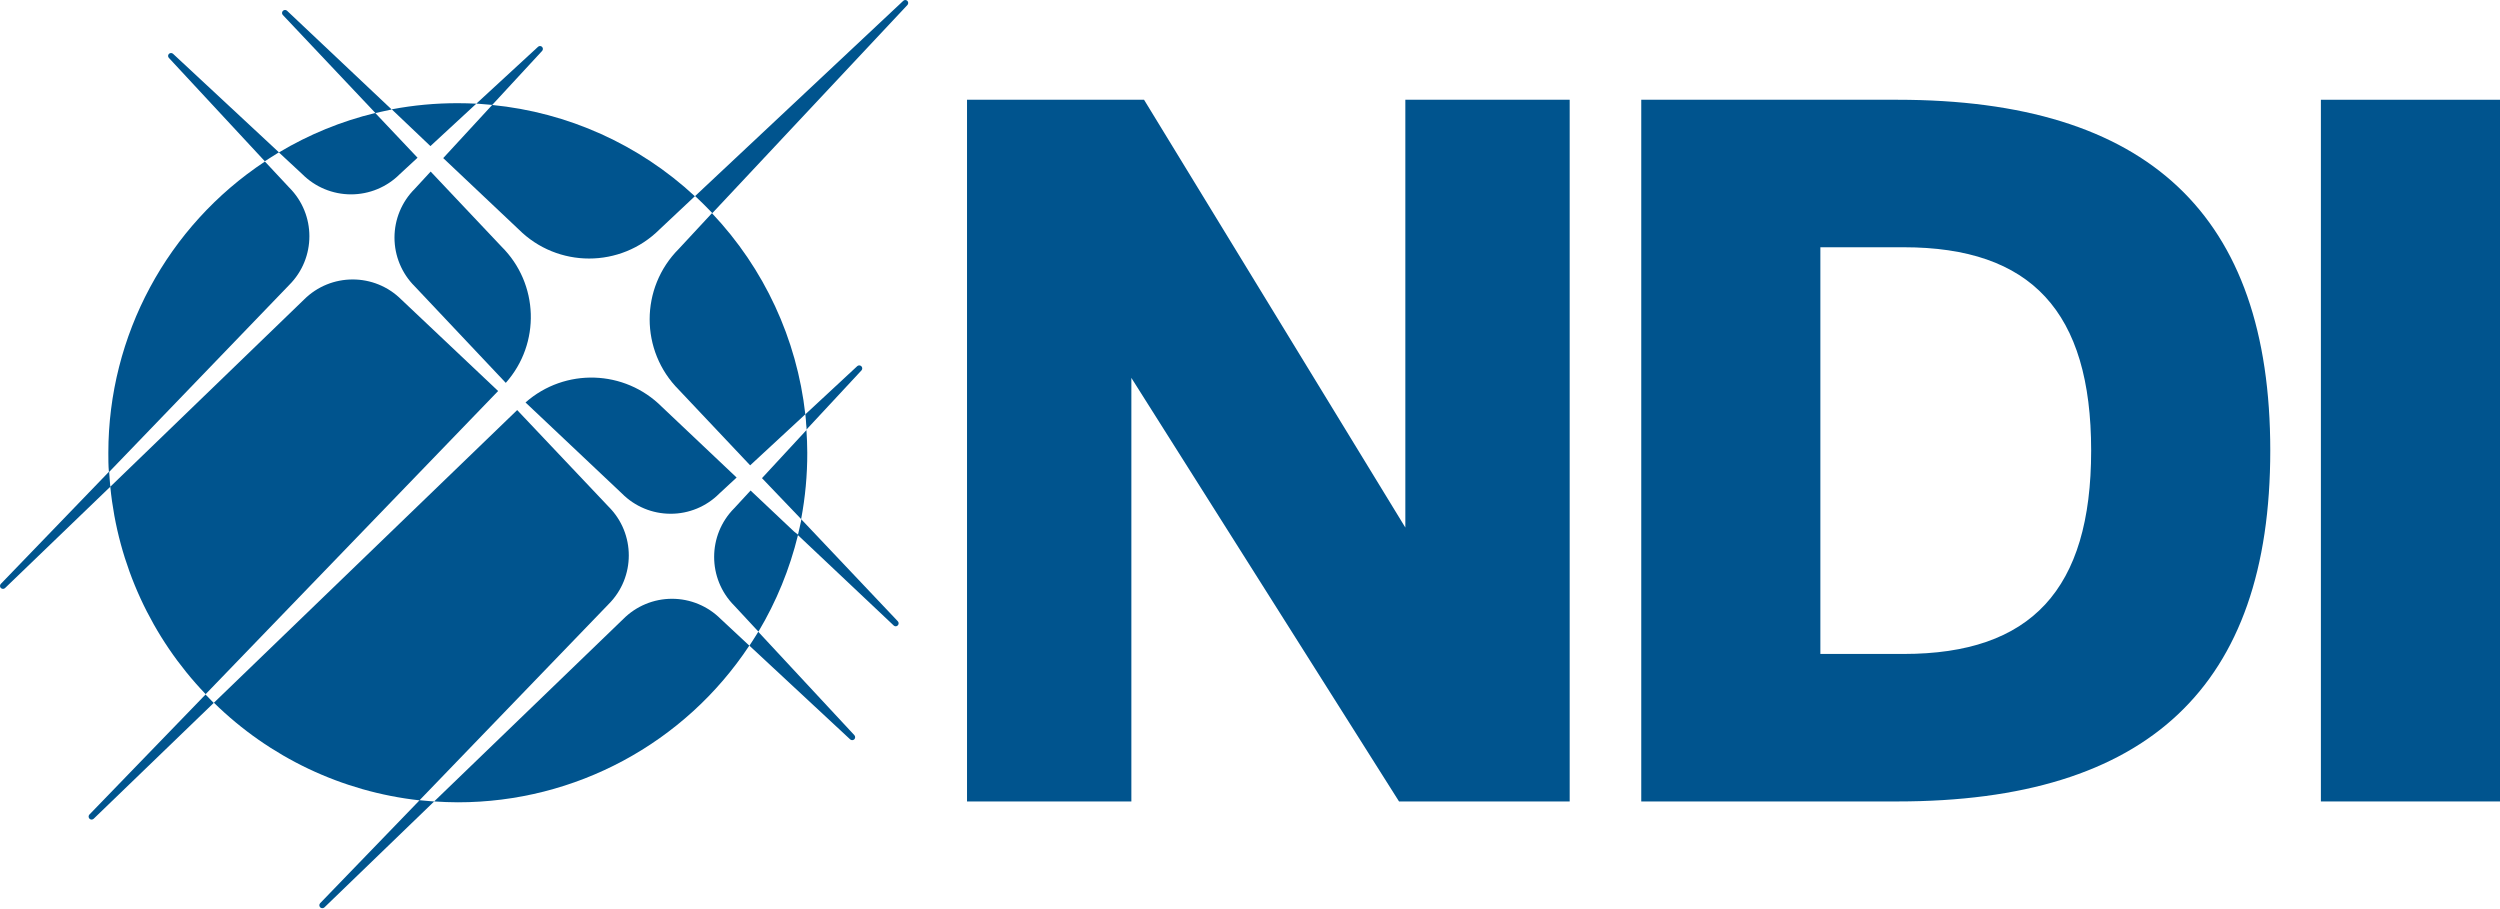
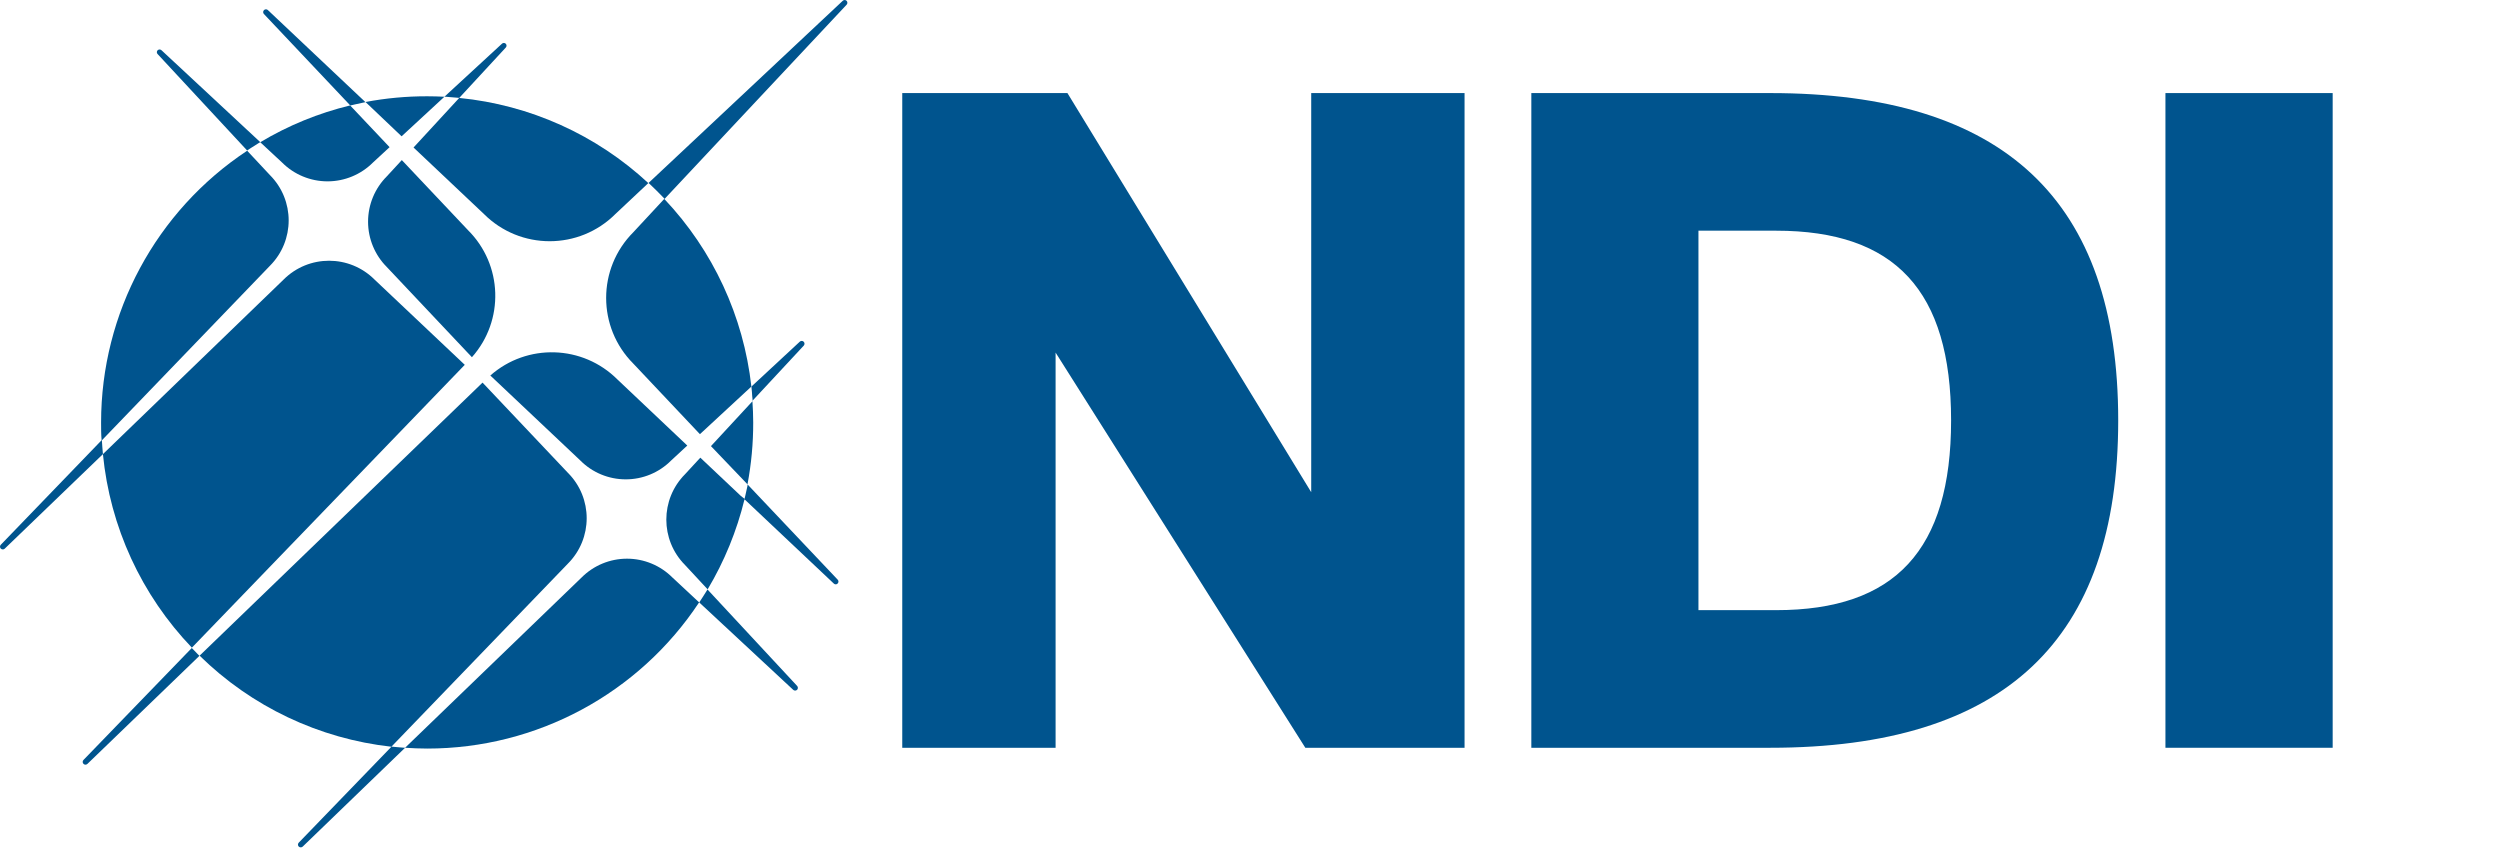
- <svg xmlns="http://www.w3.org/2000/svg" viewBox="0 0 407.98 148.22">
-   <defs>
-     <style>.a{fill:#00548e;}</style>
+ <svg xmlns="http://www.w3.org/2000/svg" viewBox="0 0 437.268 148.211" version="1.1" id="svg13" width="437.268" height="148.211">
+   <defs id="defs1">
+     <style id="style1">.a{fill:#00548e;}</style>
  </defs>
-   <path class="a" d="M256.16,157.18H228.31L184.63,88.06v69.12H157.81V42.67H186.7l42.64,69.81V42.67h26.82Z" transform="translate(0 -26.39)" />
-   <path class="a" d="M267.84,42.67h41.78c40.93,0,60.87,18.74,60.87,57.25s-19.94,57.26-60.87,57.26H267.84Zm42.82,90.44c20.8,0,30.6-10.49,30.6-33.19s-9.8-33.18-30.6-33.18H297.07v66.37Z" transform="translate(0 -26.39)" />
-   <path class="a" d="M408,157.18H378.75V42.67H408Z" transform="translate(0 -26.39)" />
-   <path class="a" d="M109.43,110.23a11.16,11.16,0,0,0,7.95-3.29l2.83-2.62L108,92.77a16.25,16.25,0,0,0-22.24-.7l15.74,14.86A11.17,11.17,0,0,0,109.43,110.23Z" transform="translate(0 -26.39)" />
-   <path class="a" d="M70.41,157.15l-.94-.08-1-.09,30.85-32a11.24,11.24,0,0,0,0-15.9L84.4,93.31,34.91,141.07A56.83,56.83,0,0,0,68.46,157L52.25,173.78a.49.49,0,0,0,0,.68.47.47,0,0,0,.35.14.5.5,0,0,0,.34-.13l17.91-17.29Z" transform="translate(0 -26.39)" />
-   <path class="a" d="M61.27,44.84l.83-.19,1.57-.34.25-.05L46.83,28.13a.49.49,0,0,0-.69.69Z" transform="translate(0 -26.39)" />
-   <path class="a" d="M34.54,140.76l-.48-.5-.54-.55.33-.34L81.29,90.2,65.51,75.29a11.25,11.25,0,0,0-15.91,0L18,105.82l-.11-1.34c0-.29-.05-.59-.06-.88v-.21L47.2,72.89a11.24,11.24,0,0,0,0-15.89l-4-4.28.74-.48c.42-.27.83-.54,1.25-.79l.32-.19,3.82,3.55a11.24,11.24,0,0,0,15.91,0l2.9-2.68-6.9-7.3a56.44,56.44,0,0,0-15.71,6.43L28.25,35.18a.49.49,0,0,0-.68,0,.47.47,0,0,0,0,.67L43.25,52.74a57,57,0,0,0-25.57,47.54c0,1,0,2.08.09,3.11L.14,121.67a.48.48,0,0,0,0,.68.52.52,0,0,0,.35.14.47.47,0,0,0,.34-.14L18,105.82a56.89,56.89,0,0,0,15.58,33.87L14.6,159.31a.49.49,0,0,0,.35.83.51.51,0,0,0,.34-.14l19.59-18.9Z" transform="translate(0 -26.39)" />
-   <path class="a" d="M70.28,54.39l-2.6,2.82a11.23,11.23,0,0,0,0,15.91L82.54,88.87a16.18,16.18,0,0,0-.7-22.24Z" transform="translate(0 -26.39)" />
-   <path class="a" d="M130.74,111.1a57.53,57.53,0,0,0,1-10.82c0-1.27-.06-2.53-.14-3.78l9-9.68a.49.49,0,0,0-.69-.69L131.43,94l.09,1c0,.4.07.81.1,1.21l0,.35-7.27,7.86Z" transform="translate(0 -26.39)" />
-   <path class="a" d="M117.62,127.41a11.23,11.23,0,0,0-15.91,0L70.85,157.18c1.29.08,2.58.14,3.88.14a57,57,0,0,0,47.55-25.57Z" transform="translate(0 -26.39)" />
-   <path class="a" d="M148.07,26.53a.47.47,0,0,0-.67,0l-34,31.89a56.76,56.76,0,0,0-33.08-14.9l8.14-8.81a.48.48,0,0,0,0-.67.47.47,0,0,0-.67,0L77.73,43.31c-1-.05-2-.08-3-.08a57.4,57.4,0,0,0-10.8,1l6.31,6,7.49-6.92h.2L79,43.4l1.33.11-8,8.68L84.64,63.82a16.27,16.27,0,0,0,23,0l5.79-5.44.33.31c.73.69,1.44,1.39,2.14,2.12l.32.33L110.78,67a16.27,16.27,0,0,0,0,23l11.64,12.33,9-8.33a56.89,56.89,0,0,0-15.21-32.79l31.87-34A.49.49,0,0,0,148.07,26.53Z" transform="translate(0 -26.39)" />
-   <path class="a" d="M130.74,111.11l0,.25c-.1.48-.21,1-.32,1.45l-.19.83-.64-.5-7.1-6.7-2.66,2.88a11.27,11.27,0,0,0,0,15.91l3.94,4.24a57.17,57.17,0,0,0,6.45-15.75l15.62,14.74a.47.47,0,0,0,.33.14.46.46,0,0,0,.34-.15.48.48,0,0,0,0-.68Z" transform="translate(0 -26.39)" />
-   <path class="a" d="M123.74,129.49l-.19.32c-.25.4-.5.8-.76,1.2l-.49.75,16.44,15.29a.51.51,0,0,0,.33.13.52.52,0,0,0,.35-.14.5.5,0,0,0,0-.68Z" transform="translate(0 -26.39)" />
+   <path class="a" d="m 256.161,130.79 h -27.85 l -43.68,-69.12 v 69.12 h -26.82 V 16.28 h 28.89 l 42.64,69.81 v -69.81 h 26.82 z" id="path1" />
+   <path class="a" d="m 267.841,16.28 h 41.78 c 40.93,0 60.87,18.74 60.87,57.25 0,38.51 -19.94,57.26 -60.87,57.26 h -41.78 z m 42.82,90.44 c 20.8,0 30.6,-10.49 30.6,-33.19 0,-22.7 -9.8,-33.18 -30.6,-33.18 h -13.59 v 66.37 z" id="path2" />
+   <path class="a" d="m 408.001,130.79 h -29.25 V 16.28 h 29.25 z" id="path3" />
+   <path class="a" d="m 437.268,131.29 h -29.25 V 16.78 h 29.25 z" id="path3-9" style="fill:none;stroke:none;stroke-opacity:1" />
+   <g id="g13" transform="translate(0.00117851,3.4108536e-4)">
+     <path class="a" d="m 109.43,110.23 a 11.16,11.16 0 0 0 7.95,-3.29 l 2.83,-2.62 L 108,92.77 a 16.25,16.25 0 0 0 -22.24,-0.7 l 15.74,14.86 a 11.17,11.17 0 0 0 7.93,3.3 z" transform="translate(0,-26.39)" id="path4" />
+     <path class="a" d="m 70.41,157.15 -0.94,-0.08 -1,-0.09 30.85,-32 a 11.24,11.24 0 0 0 0,-15.9 L 84.4,93.31 34.91,141.07 A 56.83,56.83 0 0 0 68.46,157 l -16.21,16.78 a 0.49,0.49 0 0 0 0,0.68 0.47,0.47 0 0 0 0.35,0.14 0.5,0.5 0 0 0 0.34,-0.13 l 17.91,-17.29 z" transform="translate(0,-26.39)" id="path5" />
+     <path class="a" d="m 61.27,44.84 0.83,-0.19 1.57,-0.34 0.25,-0.05 -17.09,-16.13 a 0.49,0.49 0 0 0 -0.69,0.69 z" transform="translate(0,-26.39)" id="path6" />
+     <path class="a" d="m 34.54,140.76 -0.48,-0.5 -0.54,-0.55 0.33,-0.34 L 81.29,90.2 65.51,75.29 a 11.25,11.25 0 0 0 -15.91,0 L 18,105.82 17.89,104.48 c 0,-0.29 -0.05,-0.59 -0.06,-0.88 v -0.21 L 47.2,72.89 A 11.24,11.24 0 0 0 47.2,57 l -4,-4.28 0.74,-0.48 c 0.42,-0.27 0.83,-0.54 1.25,-0.79 l 0.32,-0.19 3.82,3.55 a 11.24,11.24 0 0 0 15.91,0 l 2.9,-2.68 -6.9,-7.3 A 56.44,56.44 0 0 0 45.53,51.26 L 28.25,35.18 a 0.49,0.49 0 0 0 -0.68,0 0.47,0.47 0 0 0 0,0.67 l 15.68,16.89 a 57,57 0 0 0 -25.57,47.54 c 0,1 0,2.08 0.09,3.11 L 0.14,121.67 a 0.48,0.48 0 0 0 0,0.68 0.52,0.52 0 0 0 0.35,0.14 0.47,0.47 0 0 0 0.34,-0.14 L 18,105.82 a 56.89,56.89 0 0 0 15.58,33.87 L 14.6,159.31 a 0.49,0.49 0 0 0 0.35,0.83 0.51,0.51 0 0 0 0.34,-0.14 l 19.59,-18.9 z" transform="translate(0,-26.39)" id="path7" />
+     <path class="a" d="m 70.28,54.39 -2.6,2.82 a 11.23,11.23 0 0 0 0,15.91 l 14.86,15.75 a 16.18,16.18 0 0 0 -0.7,-22.24 z" transform="translate(0,-26.39)" id="path8" />
+     <path class="a" d="m 130.74,111.1 a 57.53,57.53 0 0 0 1,-10.82 c 0,-1.27 -0.06,-2.53 -0.14,-3.78 l 9,-9.68 a 0.49,0.49 0 0 0 -0.69,-0.69 l -8.48,7.87 0.09,1 c 0,0.4 0.07,0.81 0.1,1.21 v 0.35 l -7.27,7.86 z" transform="translate(0,-26.39)" id="path9" />
+     <path class="a" d="m 117.62,127.41 a 11.23,11.23 0 0 0 -15.91,0 l -30.86,29.77 c 1.29,0.08 2.58,0.14 3.88,0.14 a 57,57 0 0 0 47.55,-25.57 z" transform="translate(0,-26.39)" id="path10" />
+     <path class="a" d="m 148.07,26.53 a 0.47,0.47 0 0 0 -0.67,0 l -34,31.89 A 56.76,56.76 0 0 0 80.32,43.52 l 8.14,-8.81 a 0.48,0.48 0 0 0 0,-0.67 0.47,0.47 0 0 0 -0.67,0 l -10.06,9.27 c -1,-0.05 -2,-0.08 -3,-0.08 a 57.4,57.4 0 0 0 -10.8,1 l 6.31,6 7.49,-6.92 h 0.2 l 1.07,0.09 1.33,0.11 -8,8.68 12.31,11.63 a 16.27,16.27 0 0 0 23,0 l 5.79,-5.44 0.33,0.31 c 0.73,0.69 1.44,1.39 2.14,2.12 l 0.32,0.33 -5.44,5.86 a 16.27,16.27 0 0 0 0,23 l 11.64,12.33 9,-8.33 A 56.89,56.89 0 0 0 116.21,61.21 l 31.87,-34 a 0.49,0.49 0 0 0 -0.01,-0.68 z" transform="translate(0,-26.39)" id="path11" />
+     <path class="a" d="m 130.74,111.11 v 0.25 c -0.1,0.48 -0.21,1 -0.32,1.45 l -0.19,0.83 -0.64,-0.5 -7.1,-6.7 -2.66,2.88 a 11.27,11.27 0 0 0 0,15.91 l 3.94,4.24 a 57.17,57.17 0 0 0 6.45,-15.75 l 15.62,14.74 a 0.47,0.47 0 0 0 0.33,0.14 0.46,0.46 0 0 0 0.34,-0.15 0.48,0.48 0 0 0 0,-0.68 z" transform="translate(0,-26.39)" id="path12" />
+     <path class="a" d="m 123.74,129.49 -0.19,0.32 c -0.25,0.4 -0.5,0.8 -0.76,1.2 l -0.49,0.75 16.44,15.29 a 0.51,0.51 0 0 0 0.33,0.13 0.52,0.52 0 0 0 0.35,-0.14 0.5,0.5 0 0 0 0,-0.68 z" transform="translate(0,-26.39)" id="path13" />
+   </g>
</svg>
